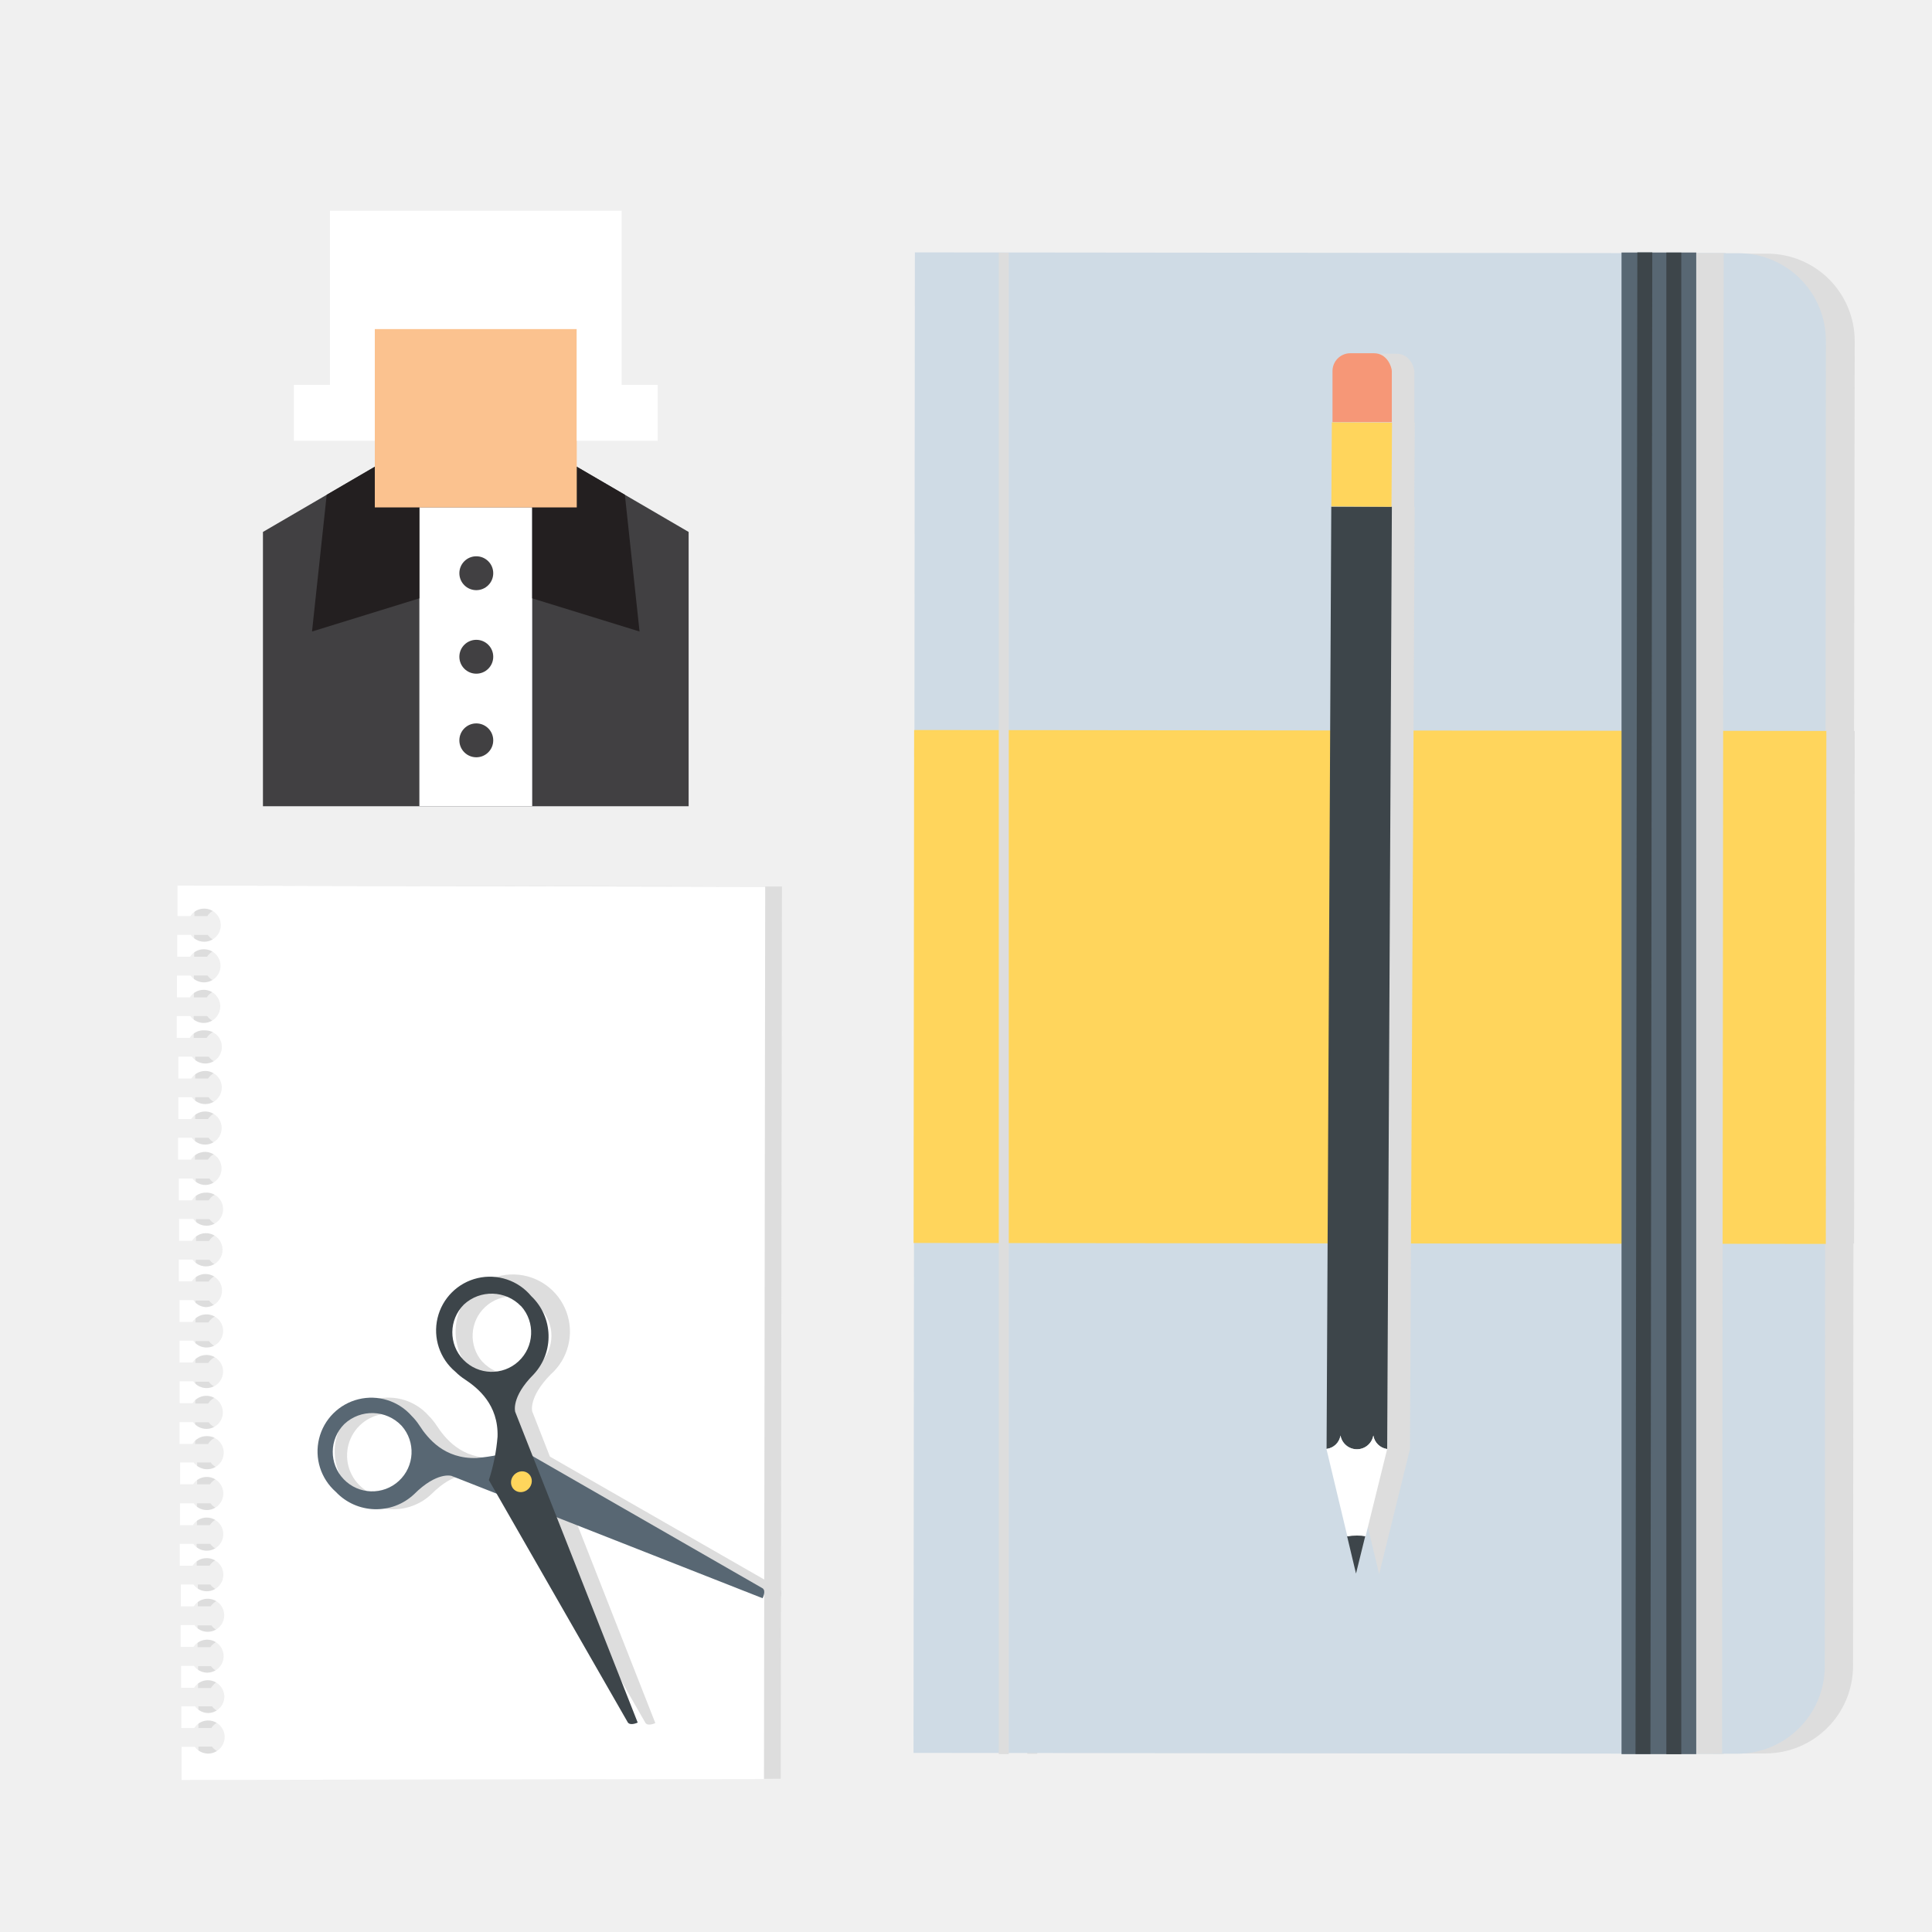
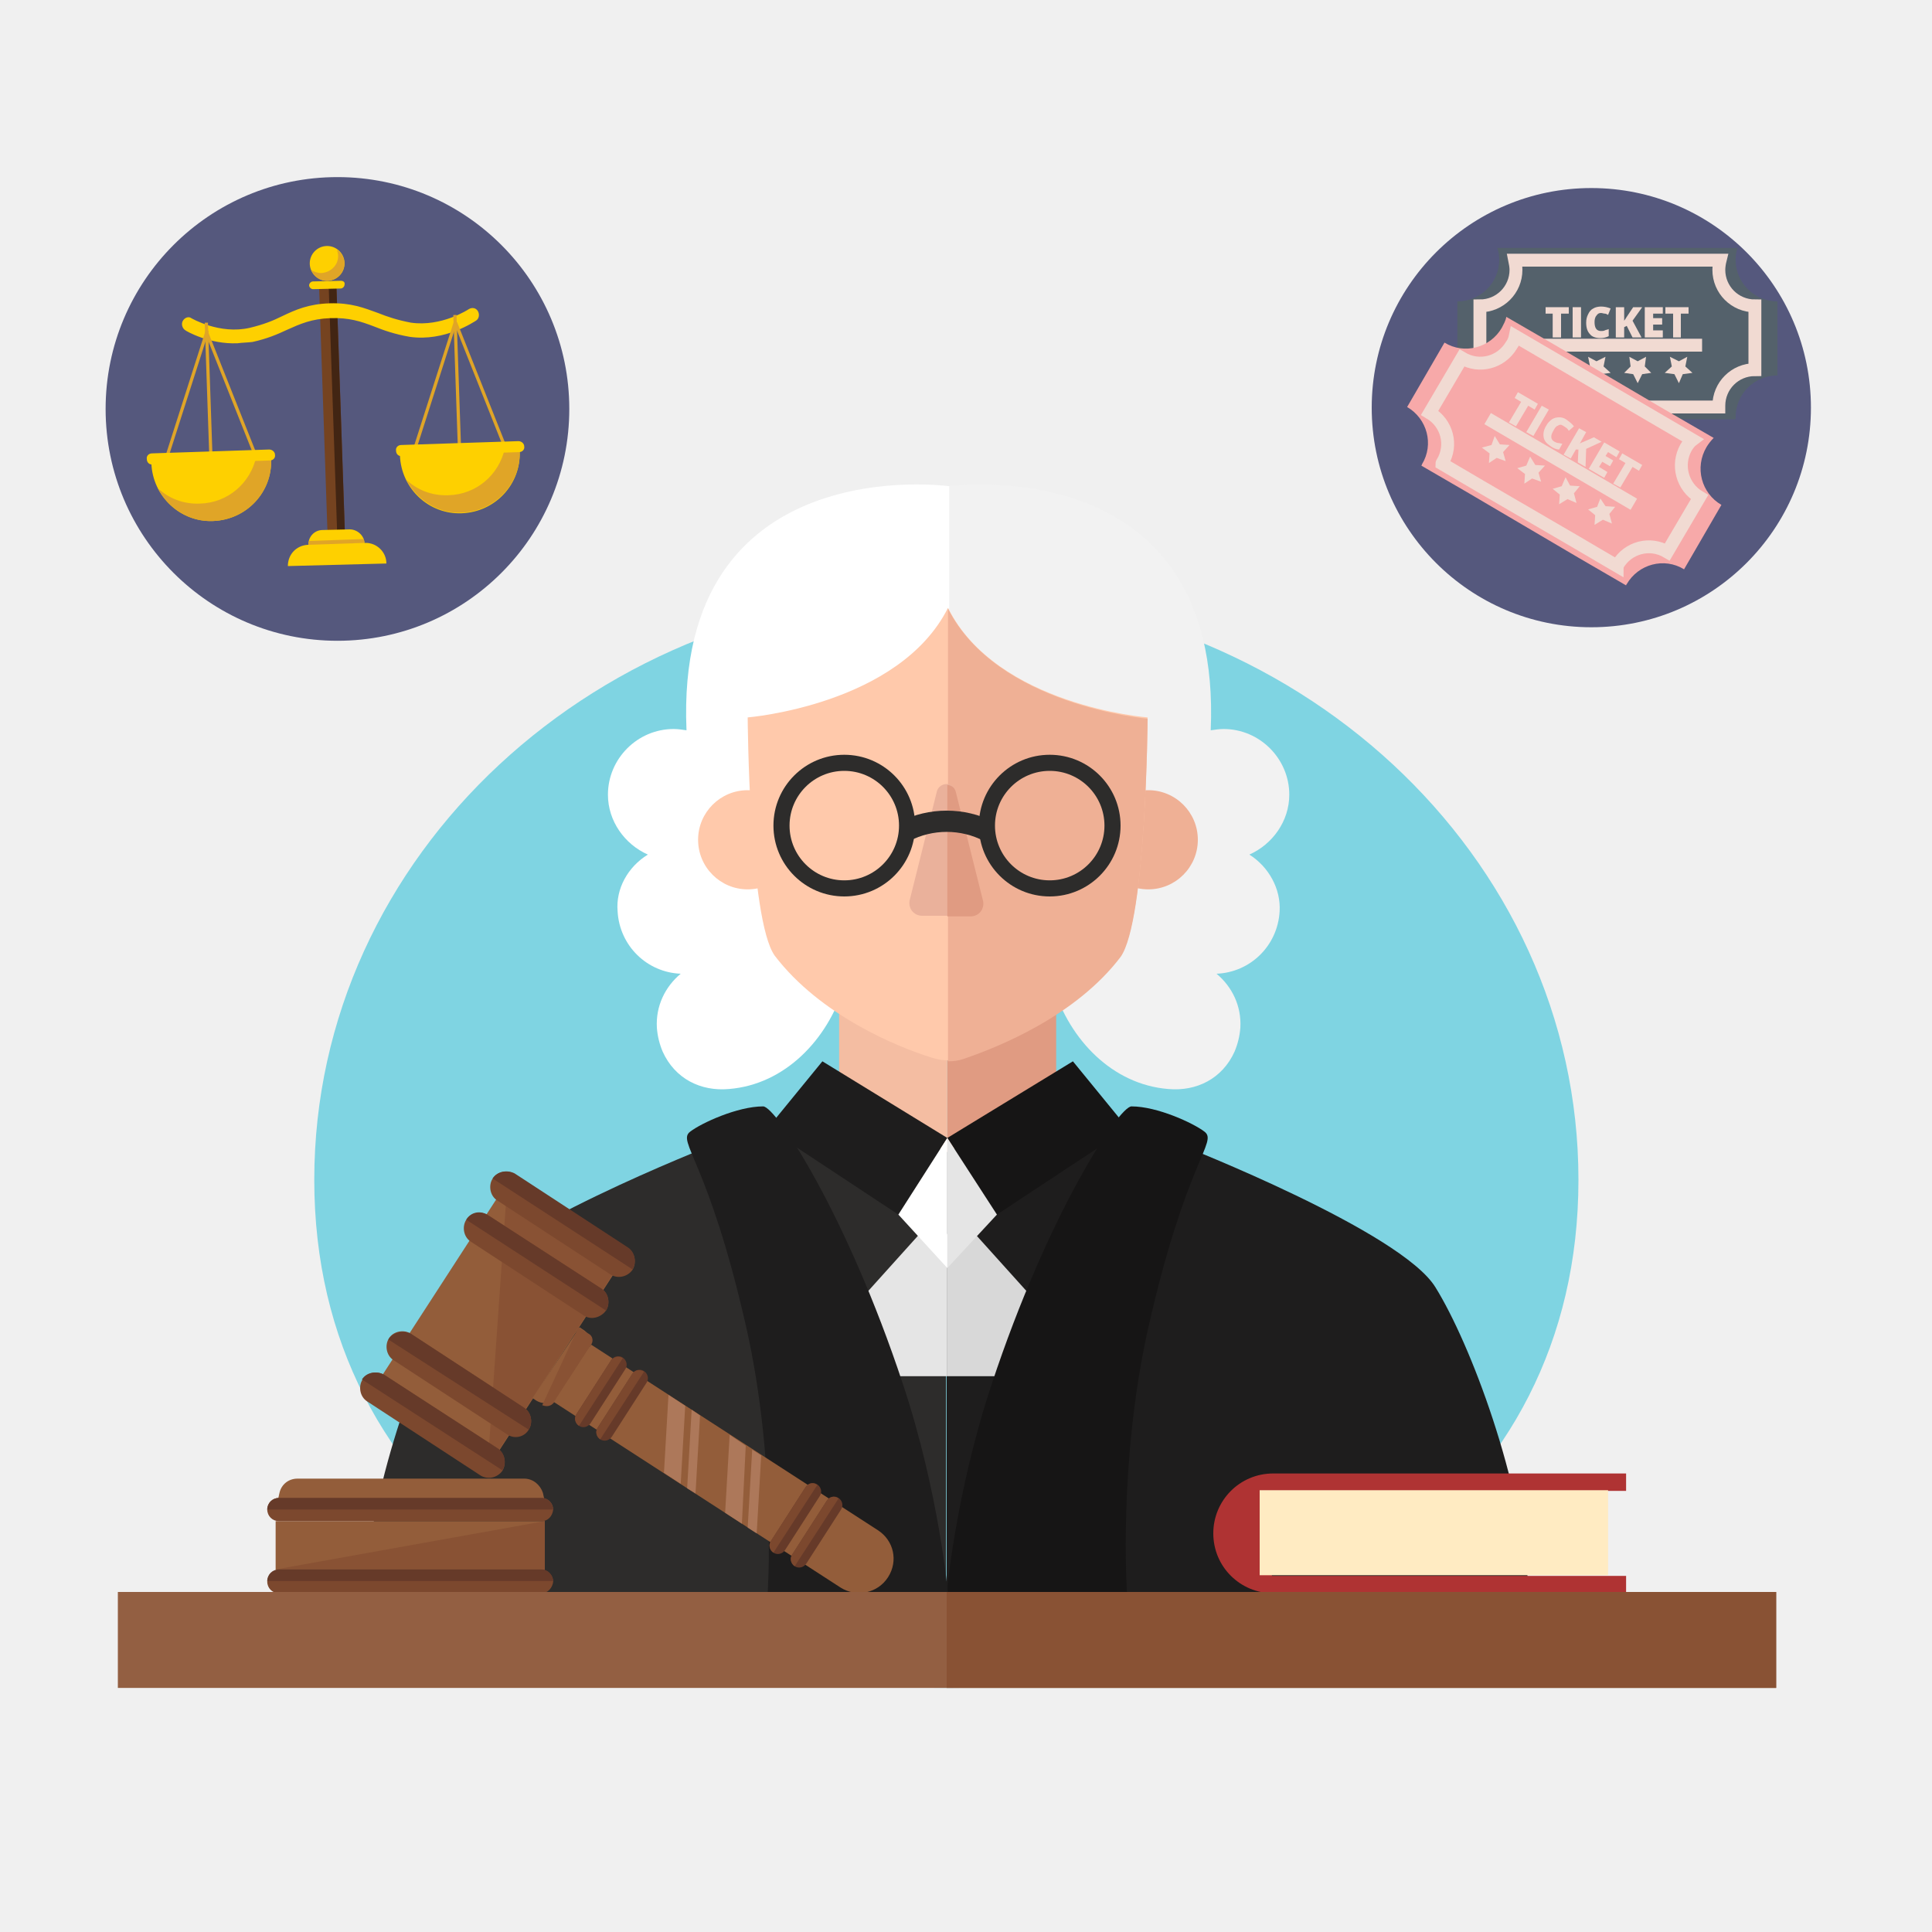
- <svg xmlns="http://www.w3.org/2000/svg" id="Layer_1" data-name="Layer 1" viewBox="0 0 300 300">
-   <defs>
-     <style>.cls-1{fill:#414042;}.cls-2{fill:#fff;}.cls-3{fill:#231f20;}.cls-4{fill:#fbc28f;}.cls-5{fill:#ddd;}.cls-6{fill:#cfdbe5;}.cls-7{fill:#ffd55c;}.cls-8{fill:#586773;}.cls-9{fill:#3d454a;}.cls-10{fill:#f69777;}</style>
-   </defs>
-   <polygon class="cls-1" points="73.88 63.33 40.83 82.6 40.83 125.19 106.93 125.19 106.93 82.6 73.88 63.33" />
-   <rect class="cls-2" x="65.12" y="78.78" width="17.52" height="46.4" />
-   <polygon class="cls-3" points="50.73 76.83 48.45 98.06 65.12 92.91 65.12 68.44 50.73 76.83" />
-   <polygon class="cls-3" points="97.03 76.83 99.31 98.06 82.64 92.91 82.64 68.44 97.03 76.83" />
-   <circle class="cls-1" cx="73.96" cy="114.96" r="2.63" />
-   <circle class="cls-1" cx="73.96" cy="101.98" r="2.63" />
-   <circle class="cls-1" cx="73.96" cy="89.01" r="2.63" />
-   <rect class="cls-4" x="58.2" y="38.39" width="31.36" height="40.4" />
-   <polygon class="cls-2" points="96.53 59.77 96.53 51.1 96.53 32.73 51.23 32.73 51.23 51.1 51.23 59.77 45.63 59.77 45.63 68.44 51.23 68.44 58.2 68.44 58.2 59.77 58.2 51.1 89.56 51.1 89.56 59.77 89.56 68.44 96.53 68.44 102.13 68.44 102.13 59.77 96.53 59.77" />
-   <g id="paper">
-     <path class="cls-5" d="M30.19,137.51l0,4.74,2,0a2.53,2.53,0,0,1,2.13-1.16,2.57,2.57,0,1,1-2.06,4.08l-2.11,0,0,3.39,2,0a2.52,2.52,0,0,1,2.13-1.16,2.57,2.57,0,1,1-2.06,4.08l-2.11,0,0,3.39,2,0a2.55,2.55,0,0,1,2.14-1.17,2.57,2.57,0,1,1-2.07,4.08l-2.1,0,0,3.39,2,0A2.53,2.53,0,0,1,34.51,160a2.57,2.57,0,1,1,0,5.14,2.62,2.62,0,0,1-2.1-1.06l-2.1,0,0,3.39h2a2.6,2.6,0,0,1,2.16-1.17,2.57,2.57,0,1,1-2.07,4.08l-2.1,0v3.38l2,0a2.62,2.62,0,0,1,2.15-1.17,2.57,2.57,0,1,1-2.06,4.08l-2.11,0,0,3.39,2,0a2.57,2.57,0,1,1,2.17,4A2.51,2.51,0,0,1,32.52,183l-2.12,0v3.39l2,0a2.54,2.54,0,0,1,2.13-1.17,2.57,2.57,0,1,1-2,4.09H30.44v3.39l2,0a2.58,2.58,0,1,1,.09,2.92l-2.13,0,0,3.38,2,0a2.57,2.57,0,1,1,2.15,4,2.58,2.58,0,0,1-2.08-1.05l-2.11,0,0,3.39,2,0a2.55,2.55,0,0,1,2.15-1.17,2.57,2.57,0,1,1-2.06,4.08l-2.11,0,0,3.39h2a2.56,2.56,0,0,1,2.15-1.17,2.57,2.57,0,1,1-2.07,4.08l-2.1,0,0,3.39,2,0a2.57,2.57,0,0,1,4.73,1.38,2.57,2.57,0,0,1-4.65,1.53l-2.1,0,0,3.38h2A2.6,2.6,0,0,1,34.81,223a2.57,2.57,0,1,1,0,5.14,2.61,2.61,0,0,1-2.1-1.05l-2.1,0v3.39l2,0a2.56,2.56,0,1,1,2.17,4,2.52,2.52,0,0,1-2.09-1.05l-2.11,0,0,3.39,2,0a2.55,2.55,0,0,1,2.15-1.17,2.57,2.57,0,1,1,0,5.14,2.54,2.54,0,0,1-2.08-1.06l-2.11,0v3.39l2,0a2.54,2.54,0,0,1,2.13-1.17,2.57,2.57,0,1,1-2,4.09H30.72v3.39l2,0a2.57,2.57,0,1,1,2.16,4,2.57,2.57,0,0,1-2.07-1.05l-2.13,0,0,3.39h2a2.56,2.56,0,1,1,2.15,4,2.58,2.58,0,0,1-2.08-1.05H30.76l0,3.4,2,0A2.56,2.56,0,0,1,35,260.81a2.6,2.6,0,0,1,2.58,2.56A2.57,2.57,0,0,1,35,266a2.6,2.6,0,0,1-2.08-1.05l-2.11,0,0,3.38,2,0a2.57,2.57,0,0,1,4.73,1.39A2.6,2.6,0,0,1,35,272.26a2.65,2.65,0,0,1-2.09-1.05h-2.1l0,5.14,90.42-.14.19-138.55Z" />
-     <path class="cls-2" d="M27.56,137.51l0,4.74,2,0a2.53,2.53,0,0,1,2.13-1.16,2.57,2.57,0,1,1-2.06,4.08l-2.11,0,0,3.39,2,0a2.52,2.52,0,0,1,2.13-1.16,2.57,2.57,0,1,1-2.06,4.08l-2.11,0,0,3.39,2,0a2.55,2.55,0,0,1,2.14-1.17,2.57,2.57,0,1,1-2.07,4.08l-2.1,0,0,3.39,2,0A2.53,2.53,0,0,1,31.87,160a2.57,2.57,0,1,1-2.07,4.08l-2.1,0,0,3.39h2a2.6,2.6,0,0,1,2.16-1.17,2.57,2.57,0,1,1-2.07,4.08l-2.1,0v3.38l2,0a2.61,2.61,0,0,1,2.14-1.17,2.57,2.57,0,1,1-2.06,4.08l-2.11,0,0,3.39,2,0A2.57,2.57,0,1,1,32,184,2.51,2.51,0,0,1,29.89,183l-2.11,0v3.39l2,0A2.54,2.54,0,0,1,32,185.19a2.57,2.57,0,1,1-2,4.09H27.81v3.39l2,0a2.58,2.58,0,1,1,.09,2.92l-2.13,0,0,3.38,2,0a2.57,2.57,0,1,1,2.15,4A2.58,2.58,0,0,1,30,201.88l-2.12,0,0,3.39,2,0a2.55,2.55,0,0,1,2.15-1.17A2.57,2.57,0,1,1,30,208.18l-2.11,0,0,3.39h2a2.56,2.56,0,0,1,2.15-1.17A2.57,2.57,0,1,1,30,214.49l-2.1,0,0,3.39,2,0a2.57,2.57,0,1,1,2.17,4,2.6,2.6,0,0,1-2.09-1.05l-2.1,0,0,3.38h2A2.6,2.6,0,0,1,32.17,223a2.57,2.57,0,1,1,0,5.14,2.61,2.61,0,0,1-2.1-1.05l-2.1,0v3.39l2,0a2.57,2.57,0,1,1,2.18,4,2.52,2.52,0,0,1-2.09-1.05l-2.11,0,0,3.39,2,0a2.55,2.55,0,0,1,2.15-1.17,2.57,2.57,0,1,1,0,5.14,2.54,2.54,0,0,1-2.08-1.06l-2.11,0v3.39l2,0a2.54,2.54,0,0,1,2.13-1.17,2.57,2.57,0,1,1-2,4.09H28.09v3.39l2,0a2.57,2.57,0,1,1,.09,2.91l-2.13,0,0,3.39h2a2.56,2.56,0,1,1,2.15,4,2.58,2.58,0,0,1-2.08-1.05H28.13l0,3.4,2,0a2.56,2.56,0,0,1,2.13-1.18,2.6,2.6,0,0,1,2.58,2.56A2.57,2.57,0,0,1,32.35,266a2.6,2.6,0,0,1-2.08-1.05l-2.11,0,0,3.38,2,0a2.57,2.57,0,0,1,4.73,1.39,2.6,2.6,0,0,1-2.56,2.58,2.65,2.65,0,0,1-2.09-1.05H28.2l0,5.14,90.43-.14.19-138.55Z" />
-   </g>
-   <g id="notebook">
-     <path class="cls-5" d="M288,113.51h-.1L288,53a13.58,13.58,0,0,0-13.58-13.61h-6.46v-.1h-11.6v.13l-95.23-.1H146.49l-.07,74.13h-.07L146.28,193h.07l-.07,79.16h13.24v.17h1.55v-.17l95,.09v.09h11.6v-.07h6.46a13.6,13.6,0,0,0,13.61-13.59l.06-65.57h.1Z" />
-     <path class="cls-6" d="M283.35,258.73a13.6,13.6,0,0,1-13.61,13.59l-127.89-.13.21-233,127.87.13A13.58,13.58,0,0,1,283.52,53Z" />
-     <rect class="cls-7" x="172.9" y="82.43" width="79.65" height="141.65" transform="translate(59.25 365.82) rotate(-89.94)" />
-     <rect class="cls-5" x="148.57" y="153.33" width="232.97" height="4.98" transform="translate(108.94 420.7) rotate(-89.94)" />
-     <rect class="cls-8" x="251.79" y="39.21" width="11.6" height="233.17" />
-     <rect class="cls-9" x="258.75" y="39.22" width="2.32" height="233.17" />
-     <rect class="cls-9" x="138.68" y="154.62" width="233.17" height="2.32" transform="translate(99.17 410.85) rotate(-89.93)" />
-     <rect class="cls-5" x="155.09" y="39.24" width="1.55" height="233.14" />
-   </g>
-   <g id="scissor">
-     <path class="cls-5" d="M121.06,246.64,85.39,226.18l-2.74-7S82,217,85.5,213.43a8.88,8.88,0,1,0-12.15-.37,9,9,0,0,0,1.5,1.21l0,0c2,1.33,5.2,3.9,5.05,8.88a18.93,18.93,0,0,1-.36,2.88,18,18,0,0,1-2.88.36c-5,.16-7.53-3-8.87-5.05l0,0a9.54,9.54,0,0,0-1.21-1.49,8.35,8.35,0,1,0-11.78,11.79A8.61,8.61,0,0,0,67,232c3.54-3.54,5.79-2.85,5.79-2.85l7,2.74,20.45,35.67c.43.53,1.52,0,1.52,0l-12.58-32,32,12.58S121.59,247.08,121.06,246.64ZM65.28,230.32a6.51,6.51,0,1,1-.27-8.91A6.31,6.31,0,0,1,65.28,230.32Zm9.64-18.84a6.12,6.12,0,1,1,8.91.28A6.31,6.31,0,0,1,74.93,211.47Z" />
-     <g id="scissor-2" data-name="scissor">
-       <path class="cls-8" d="M118.43,246.64,80.78,225A29.38,29.38,0,0,1,74,226.4c-5,.16-7.53-3-8.87-5.05l0,0a9.07,9.07,0,0,0-1.21-1.49,8.35,8.35,0,1,0-11.78,11.79,8.61,8.61,0,0,0,12.16.37c3.54-3.54,5.79-2.85,5.79-2.85l48.32,19S119,247.08,118.43,246.64ZM62.37,221.4a6.12,6.12,0,1,1-8.91-.27A6.31,6.31,0,0,1,62.37,221.4Z" />
-       <path class="cls-9" d="M82.49,201.26A8.35,8.35,0,1,0,70.71,213a9,9,0,0,0,1.5,1.21l0,0c2,1.33,5.2,3.9,5.05,8.88a29.5,29.5,0,0,1-1.35,6.74l21.59,37.65c.43.53,1.52,0,1.52,0L80,219.23s-.69-2.26,2.85-5.8A8.64,8.64,0,0,0,82.49,201.26Zm-1.56,1.57a6.12,6.12,0,1,1-8.9-.26A6.33,6.33,0,0,1,80.92,202.84Z" />
-       <ellipse class="cls-7" cx="80.96" cy="230.09" rx="1.67" ry="1.56" transform="translate(-139 124.67) rotate(-45.01)" />
-     </g>
-   </g>
-   <g id="pencil">
-     <path class="cls-5" d="M219.6,78.68l.09-13.05h-.06l0-7.94c0-.56-.68-2.76-2.78-2.76l-3.66,0a2.76,2.76,0,0,0-2.78,2.75v4.65l-.07,0-.1,16.4h0l-.73,146.3h0l3.25,13.58h0l1.39,5.82,1.44-5.84L218.94,225h0l.73-146.3h-.07Z" />
-     <path class="cls-10" d="M206.91,57.61l0,7.94,9.21,0,0-7.94c0-.56-.68-2.76-2.78-2.76l-3.66,0A2.77,2.77,0,0,0,206.91,57.61Z" />
-     <path class="cls-9" d="M214,78.68l-5.12,0h-2.16l-.73,146.3a2.49,2.49,0,0,0,2.16-2.08,0,0,0,0,1,0,0h0a2.59,2.59,0,0,0,5.1,0v0a2.54,2.54,0,0,0,2.15,2.11l.73-146.32Z" />
-     <polygon class="cls-7" points="206.73 78.63 216.07 78.69 216.15 65.63 206.81 65.58 206.73 78.63" />
-     <path class="cls-9" d="M212,238.5a8.35,8.35,0,0,0-1.34-.11,8.59,8.59,0,0,0-1.49.13l1.39,5.82Z" />
-     <path class="cls-2" d="M215.4,225a2.51,2.51,0,0,1-2.15-2.09v0a0,0,0,0,0,0,0,2.59,2.59,0,0,1-5.1,0h0a0,0,0,0,0,0,0,2.49,2.49,0,0,1-2.18,2.08l3.25,13.58a8.59,8.59,0,0,1,1.49-.13,8.35,8.35,0,0,1,1.34.11Z" />
+ <svg xmlns="http://www.w3.org/2000/svg" version="1.1" id="Layer_1" x="0px" y="0px" viewBox="0 0 300 300" style="enable-background:new 0 0 300 300;" xml:space="preserve">
+   <style type="text/css">
+ 	.st0{fill:#7FD4E2;}
+ 	.st1{fill:#F2F2F2;}
+ 	.st2{fill:#FFFFFF;}
+ 	.st3{fill:#EFB095;}
+ 	.st4{fill:#FFC9AB;}
+ 	.st5{fill:#2D2C2B;}
+ 	.st6{fill:#1E1D1D;}
+ 	.st7{fill:#D8D8D8;}
+ 	.st8{fill:#E5E5E5;}
+ 	.st9{fill:#E09B82;}
+ 	.st10{fill:#F4BDA2;}
+ 	.st11{fill:#161515;}
+ 	.st12{fill:#AF3333;}
+ 	.st13{fill:#FFEBC2;}
+ 	.st14{fill:#935D3A;}
+ 	.st15{fill:#895234;}
+ 	.st16{fill:#7C482E;}
+ 	.st17{fill:#663A29;}
+ 	.st18{fill:#AD785A;}
+ 	.st19{fill:#EAB19B;}
+ 	.st20{fill:#935F42;}
+ 	.st21{fill:#55587D;}
+ 	.st22{fill:#754320;}
+ 	.st23{fill:#422513;}
+ 	.st24{fill:#FED000;}
+ 	.st25{fill:#E0A527;}
+ 	.st26{fill:#54616B;}
+ 	.st27{fill:none;stroke:#F1DAD2;stroke-width:2;stroke-miterlimit:10;}
+ 	.st28{fill:#F1DAD2;}
+ 	.st29{fill:#F7A9A9;}
+ </style>
+   <g>
+     <g>
+       <path class="st0" d="M245.1,183.2c0,50.4-44,78.9-98.1,78.9s-98.2-28.6-98.2-78.9c0-50.4,44-91.2,98.1-91.2    S245.1,132.8,245.1,183.2z" />
+       <g>
+         <path class="st1" d="M194,132.7c3.6-1.6,6.2-5.2,6.2-9.3c0-5.6-4.6-10.2-10.2-10.2c-0.7,0-1.3,0.1-2,0.2     c1.9-43.9-40.8-37.9-40.8-37.9v18.8l15.3,54c0.5,1.6,0.6,3.3,1.1,5c2.5,8.1,9.1,15.1,17.8,15.8c4.4,0.4,8.4-1.6,10.3-5.8     c0.5-1.2,0.8-2.4,0.9-3.7c0.2-3.4-1.3-6.4-3.7-8.4c5.2-0.2,9.5-4.3,9.8-9.7C198.9,138,197,134.6,194,132.7z" />
+         <path class="st2" d="M100.6,132.7c-3.6-1.6-6.2-5.2-6.2-9.3c0-5.6,4.6-10.2,10.2-10.2c0.7,0,1.3,0.1,2,0.2     c-1.9-43.9,40.8-37.9,40.8-37.9v18.8l-15.3,54c-0.5,1.6-0.6,3.3-1.1,5c-2.5,8.1-9.1,15.1-17.8,15.8c-4.4,0.4-8.4-1.6-10.3-5.8     c-0.5-1.2-0.8-2.4-0.9-3.7c-0.2-3.4,1.3-6.4,3.7-8.4c-5.2-0.2-9.5-4.3-9.8-9.7C95.6,138,97.5,134.6,100.6,132.7z" />
+       </g>
+       <g>
+         <circle class="st3" cx="178.3" cy="130.4" r="7.7" />
+         <circle class="st4" cx="116.1" cy="130.4" r="7.7" />
+       </g>
+       <g>
+         <path class="st5" d="M110.4,177.9c0,0-34,13.3-39.3,22c-5.4,8.7-13.5,30-14.5,47.5h90.3V178L110.4,177.9L110.4,177.9z" />
+         <path class="st6" d="M183.6,177.9c0,0,34,13.3,39.3,22c5.4,8.7,13.5,30,14.5,47.5H147V178L183.6,177.9L183.6,177.9z" />
+         <g>
+           <polygon class="st7" points="147.1,191.7 147.1,213.7 171.3,213.7 148.7,188.6     " />
+           <polygon class="st8" points="147.1,191.7 147.1,213.7 122.9,213.7 145.5,188.6     " />
+         </g>
+         <g>
+           <polygon class="st9" points="147.1,157.8 147.1,178.9 164,170.7 164,150.6     " />
+           <polygon class="st10" points="147.1,157.8 147.1,178.9 130.3,170.7 130.3,150.6     " />
+         </g>
+         <path class="st4" d="M147.2,94.4c-7.6,15.1-31.1,17-31.1,17s0.2,31.4,4.2,37c7.1,9.3,19.1,14.2,24.3,15.8c1.7,0.6,3.4,0.6,5.1,0     c5.3-1.8,17.3-6.6,24.3-15.8c4-5.6,4.2-37,4.2-37S154.8,109.6,147.2,94.4z" />
+         <g>
+           <polygon class="st11" points="147.1,176.7 154.8,188.6 175.1,175.2 166.6,164.8     " />
+           <polygon class="st6" points="147.1,176.7 139.5,188.6 119.2,175.2 127.7,164.8     " />
+           <g>
+             <polygon class="st8" points="147.1,176.7 147.1,196.9 154.8,188.6      " />
+             <polygon class="st2" points="147.1,176.7 147.1,196.9 139.5,188.6      " />
+           </g>
+         </g>
+         <g>
+           <path class="st11" d="M147,247.4c0,0,1.4-15.7,7-32.5c8.7-26.3,19.7-43.1,21.7-43.1c4,0,9.6,2.6,11.3,3.9      c2.2,1.6-2.8,4.4-8.7,30.5c-4.7,20.9-3.3,41.2-3.3,41.2L147,247.4L147,247.4z" />
+           <path class="st6" d="M147.2,247.4c0,0-1.4-15.7-7-32.5c-8.7-26.3-19.7-43.1-21.7-43.1c-4,0-9.6,2.6-11.3,3.9      c-2.2,1.6,2.8,4.4,8.7,30.5c4.7,20.9,3.3,41.2,3.3,41.2L147.2,247.4L147.2,247.4z" />
+         </g>
+       </g>
+       <g>
+         <g>
+           <g>
+             <path class="st12" d="M197.5,231.5h55v-2.7h-54.8c-5.2,0-9.3,4.2-9.3,9.3l0,0c0,5.2,4.2,9.3,9.3,9.3h54.8v-2.7h-55V231.5       L197.5,231.5z" />
+           </g>
+           <rect x="195.6" y="231.4" class="st13" width="54.1" height="13.2" />
+         </g>
+         <g>
+           <path class="st14" d="M81.4,229.6H46.2c-1.4,0-2.5,0.9-2.8,2.2l-0.4,1.8h41.7l-0.4-1.8C83.9,230.6,82.8,229.6,81.4,229.6z" />
+           <g>
+             <rect x="57.8" y="194.9" transform="matrix(0.5439 -0.8392 0.8392 0.5439 -137.3371 158.6686)" class="st14" width="39" height="21.6" />
+             <polygon class="st15" points="96.9,195.2 75.7,227.9 78.8,183.4      " />
+             <g>
+               <path class="st16" d="M82.1,222L82.1,222c0.7-1.1,0.4-2.7-0.7-3.4l-17.6-11.5c-1.1-0.7-2.7-0.4-3.4,0.7l0,0        c-0.7,1.1-0.4,2.7,0.7,3.4l17.6,11.5C79.8,223.5,81.4,223.2,82.1,222z" />
+               <path class="st16" d="M78,228.4L78,228.4c0.7-1.1,0.4-2.7-0.7-3.4l-17.6-11.5c-1.1-0.7-2.7-0.4-3.4,0.7l0,0        c-0.7,1.1-0.4,2.7,0.7,3.4l17.6,11.5C75.7,229.8,77.2,229.5,78,228.4z" />
+             </g>
+             <path class="st14" d="M86.7,216.8l4.6-7c0.7-1.1,0.4-2.6-0.7-3.3l-0.6-0.4l-7.3,11l0.6,0.4C84.5,218.2,85.9,217.9,86.7,216.8z" />
+             <path class="st15" d="M86,217.8l5.8-9c0.4-0.6,0.2-1.4-0.4-1.7l-1.6-1l-5.6,12.1C85,218.5,85.6,218.3,86,217.8z" />
+             <path class="st14" d="M137.9,244.9L137.9,244.9c1.6-2.5,0.9-5.7-1.6-7.3l-44.5-28.8l-5.8,8.9l44.5,28.8       C133,248.1,136.3,247.4,137.9,244.9z" />
+             <path class="st17" d="M97.1,212.6l-5.4,8.4c-0.4,0.6-1.2,0.8-1.8,0.4l0,0c-0.6-0.4-0.8-1.2-0.4-1.8l5.4-8.4       c0.4-0.6,1.2-0.8,1.8-0.4l0,0C97.3,211.2,97.5,212,97.1,212.6z" />
+             <path class="st17" d="M100.4,214.7l-5.4,8.4c-0.4,0.6-1.2,0.8-1.8,0.4l0,0c-0.6-0.4-0.8-1.2-0.4-1.8l5.4-8.4       c0.4-0.6,1.2-0.8,1.8-0.4l0,0C100.6,213.3,100.8,214.1,100.4,214.7z" />
+             <path class="st17" d="M127.3,232.3l-5.4,8.4c-0.4,0.6-1.2,0.8-1.8,0.4l0,0c-0.6-0.4-0.8-1.2-0.4-1.8l5.4-8.4       c0.4-0.6,1.2-0.8,1.8-0.4l0,0C127.5,230.9,127.7,231.7,127.3,232.3z" />
+             <path class="st17" d="M130.6,234.4l-5.4,8.4c-0.4,0.6-1.2,0.8-1.8,0.4l0,0c-0.6-0.4-0.8-1.2-0.4-1.8l5.4-8.4       c0.4-0.6,1.2-0.8,1.8-0.4l0,0C130.8,233,131,233.8,130.6,234.4z" />
+             <g>
+               <g>
+                 <path class="st16" d="M98.2,197.2L98.2,197.2c0.7-1.1,0.4-2.7-0.7-3.4l-17.6-11.5c-1.1-0.7-2.7-0.4-3.4,0.7l0,0         c-0.7,1.1-0.4,2.7,0.7,3.4l17.6,11.5C95.9,198.6,97.4,198.3,98.2,197.2z" />
+                 <path class="st16" d="M94.1,203.5L94.1,203.5c0.7-1.1,0.4-2.7-0.7-3.4l-17.6-11.4c-1.1-0.7-2.7-0.4-3.4,0.7l0,0         c-0.7,1.1-0.4,2.7,0.7,3.4l17.6,11.5C91.8,205,93.3,204.6,94.1,203.5z" />
+               </g>
+               <path class="st17" d="M76.5,183l21.7,14.1c0.7-1.1,0.4-2.7-0.7-3.4l-17.6-11.5C78.7,181.6,77.2,181.9,76.5,183z" />
+               <path class="st17" d="M72.4,189.4l21.7,14.1c0.7-1.1,0.4-2.7-0.7-3.4l-17.6-11.4C74.6,187.9,73.1,188.2,72.4,189.4z" />
+               <path class="st17" d="M60.3,208l21.8,14c0.7-1.1,0.4-2.7-0.7-3.4l-17.6-11.5C62.6,206.5,61,206.9,60.3,208z" />
+               <path class="st17" d="M56.2,214.2L78,228.3c0.7-1.1,0.4-2.7-0.7-3.4l-17.6-11.4C58.4,212.8,56.9,213.1,56.2,214.2z" />
+             </g>
+             <path class="st16" d="M94.9,211.2l-5.4,8.4c-0.4,0.6-0.2,1.4,0.4,1.8l6.8-10.5C96.1,210.5,95.3,210.7,94.9,211.2z" />
+             <path class="st16" d="M98.2,213.3l-5.4,8.4c-0.4,0.6-0.2,1.4,0.4,1.8L100,213C99.4,212.6,98.6,212.7,98.2,213.3z" />
+             <path class="st16" d="M125.1,230.9l-5.4,8.4c-0.4,0.6-0.2,1.4,0.4,1.8l6.8-10.5C126.3,230.1,125.5,230.3,125.1,230.9z" />
+             <path class="st16" d="M128.4,233l-5.4,8.4c-0.4,0.6-0.2,1.4,0.4,1.8l6.8-10.5C129.6,232.2,128.8,232.4,128.4,233z" />
+             <g>
+               <polygon class="st18" points="105.7,230.4 106.4,218.3 103.8,216.6 103.1,228.7       " />
+               <polygon class="st18" points="108,231.9 108.7,219.8 107.4,218.9 106.7,231.1       " />
+             </g>
+             <g>
+               <polygon class="st18" points="115.2,236.6 115.8,224.5 113.3,222.8 112.6,234.9       " />
+               <polygon class="st18" points="117.5,238.1 118.2,226 116.8,225.1 116.1,237.2       " />
+             </g>
+           </g>
+           <rect x="42.8" y="236.2" class="st14" width="41.8" height="7.6" />
+           <polygon class="st15" points="84.6,243.7 42.8,243.7 84.6,236.2     " />
+           <path class="st16" d="M84.1,236.2H43.3c-1,0-1.8-0.8-1.8-1.8l0,0c0-1,0.8-1.8,1.8-1.8h40.8c1,0,1.8,0.8,1.8,1.8l0,0      C85.8,235.4,85.1,236.2,84.1,236.2z" />
+           <path class="st16" d="M84.1,247.4H43.3c-1,0-1.8-0.8-1.8-1.8l0,0c0-1,0.8-1.8,1.8-1.8h40.8c1,0,1.8,0.8,1.8,1.8l0,0      C85.8,246.5,85.1,247.4,84.1,247.4z" />
+           <path class="st17" d="M84.1,232.6H43.3c-1,0-1.8,0.8-1.8,1.8h44.4C85.8,233.4,85.1,232.6,84.1,232.6z" />
+           <path class="st17" d="M84.1,243.7H43.3c-1,0-1.8,0.8-1.8,1.8h44.4C85.8,244.5,85.1,243.7,84.1,243.7z" />
+         </g>
+       </g>
+       <path class="st3" d="M147.2,94.5v70.3c0.9,0,1.7-0.1,2.5-0.4c5.3-1.8,17.3-6.6,24.3-15.8c4-5.6,4.2-37,4.2-37    S154.8,109.6,147.2,94.5z" />
+       <g>
+         <path class="st19" d="M145.5,122.8l-4.2,16.8c-0.4,1.3,0.5,2.6,1.9,2.6h3.7h3.7c1.4,0,2.3-1.3,1.9-2.6l-4.2-16.8     C148,121.4,146,121.4,145.5,122.8z" />
+         <path class="st9" d="M152.6,139.7l-4.2-16.8c-0.2-0.7-0.8-1-1.3-1v20.4h3.6C152.1,142.3,153,141,152.6,139.7z" />
+       </g>
+       <g>
+         <g>
+           <path class="st5" d="M152.8,130.6c-3.6-1.9-8-1.9-11.6,0c-0.5-1-1-2-1.5-3c4.6-2.3,10-2.3,14.6,0      C153.8,128.6,153.3,129.6,152.8,130.6z" />
+         </g>
+         <g>
+           <circle class="st5" cx="163" cy="128.2" r="11" />
+           <circle class="st3" cx="163" cy="128.2" r="8.5" />
+         </g>
+         <g>
+           <circle class="st5" cx="131.1" cy="128.2" r="11" />
+           <circle class="st4" cx="131.1" cy="128.2" r="8.5" />
+         </g>
+       </g>
+     </g>
+     <g>
+       <rect x="18.3" y="247.2" class="st20" width="257.5" height="14.9" />
+       <rect x="147" y="247.2" class="st15" width="128.8" height="14.9" />
+     </g>
+   </g>
+   <g>
+     <circle class="st21" cx="52.4" cy="63.5" r="36" />
+     <g>
+       <g>
+         <rect x="50.2" y="43.7" transform="matrix(0.9994 -3.420090e-02 3.420090e-02 0.9994 -2.1433 1.8001)" class="st22" width="2.7" height="39.7" />
+         <rect x="51.7" y="43.8" transform="matrix(0.9994 -3.422965e-02 3.422965e-02 0.9994 -2.148 1.8275)" class="st23" width="1.2" height="39.7" />
+       </g>
+       <path class="st24" d="M52.9,43.6l-4.3,0.1c-0.3,0-0.6,0.3-0.6,0.6l0,0c0,0.3,0.3,0.6,0.6,0.6l4.3-0.1c0.3,0,0.6-0.3,0.6-0.6l0,0    C53.6,43.8,53.3,43.6,52.9,43.6z" />
+       <path class="st24" d="M54.3,82.2l-4.2,0.1c-1.3,0-2.3,1.1-2.2,2.4l8.7-0.3C56.6,83.2,55.5,82.2,54.3,82.2z" />
+       <path class="st24" d="M56.8,84.3l-9,0.3c-1.8,0.1-3.1,1.5-3.1,3.3L60,87.5C60,85.7,58.5,84.3,56.8,84.3z" />
+       <g>
+         <path class="st24" d="M36.9,53.3c-4.4,0.2-8-1.9-8.1-2c-0.5-0.3-0.7-1-0.4-1.5s0.9-0.7,1.3-0.4c0,0,4.4,2.6,9.1,1.5     c2.1-0.5,3.6-1.1,5-1.8c2.1-1,4.1-1.9,7.4-2c3.3-0.1,5.3,0.7,7.5,1.5c1.5,0.6,3,1.1,5.1,1.5c4.8,0.7,9-2.1,9-2.1     c0.5-0.3,1.1-0.2,1.4,0.3s0.2,1.2-0.3,1.5c-0.2,0.1-4.8,3.3-10.3,2.5c-2.3-0.4-4-1-5.5-1.6c-2.1-0.8-3.9-1.4-6.8-1.3     c-2.9,0.1-4.7,0.9-6.7,1.8c-1.5,0.7-3.1,1.4-5.4,1.9C38.4,53.2,37.6,53.2,36.9,53.3z" />
+         <g>
+           <rect x="32.2" y="50.1" transform="matrix(0.9994 -3.417974e-02 3.417974e-02 0.9994 -2.1053 1.1454)" class="st25" width="0.5" height="24.1" />
+           <rect x="17.3" y="62" transform="matrix(0.305 -0.9524 0.9524 0.305 -39.3313 70.5402)" class="st25" width="22.8" height="0.5" />
+           <rect x="36" y="50.7" transform="matrix(0.9292 -0.3695 0.3695 0.9292 -20.3805 17.7951)" class="st25" width="0.5" height="22.8" />
+           <g>
+             <path class="st24" d="M23.5,71.4c0,0.2,0,0.3,0,0.5c0.2,5.2,4.5,9.2,9.6,9c5.2-0.2,9.2-4.5,9-9.6c0-0.2,0-0.3,0-0.5L23.5,71.4z       " />
+             <path class="st25" d="M42.1,70.8l-2.3,0.1c-0.9,4.1-4.4,7.2-8.8,7.3c-2.5,0.1-4.8-0.8-6.5-2.4c1.6,3.1,4.9,5.3,8.6,5.1       c5.2-0.2,9.2-4.5,9-9.6C42.1,71.2,42.1,70.9,42.1,70.8z" />
+           </g>
+           <path class="st24" d="M41.8,69.8l-18.2,0.6c-0.5,0-0.9,0.4-0.8,0.9c0,0.5,0.4,0.9,0.9,0.8l18.2-0.6c0.5,0,0.9-0.4,0.8-0.9      C42.7,70.2,42.3,69.8,41.8,69.8z" />
+         </g>
+         <g>
+           <rect x="70.8" y="48.9" transform="matrix(0.9994 -3.417974e-02 3.417974e-02 0.9994 -2.0417 2.4641)" class="st25" width="0.5" height="24.1" />
+           <rect x="55.9" y="60.6" transform="matrix(0.305 -0.9523 0.9523 0.305 -11.2364 106.3925)" class="st25" width="22.8" height="0.5" />
+           <rect x="74.7" y="49.3" transform="matrix(0.9293 -0.3694 0.3694 0.9293 -17.117 31.9853)" class="st25" width="0.5" height="22.8" />
+           <g>
+             <path class="st24" d="M62.1,70.2c0,0.2,0,0.3,0,0.5c0.2,5.2,4.5,9.2,9.6,9c5.2-0.2,9.2-4.5,9-9.6c0-0.2,0-0.3,0-0.5L62.1,70.2z       " />
+             <path class="st25" d="M80.7,69.5l-2.3,0.1c-0.9,4.1-4.4,7.2-8.8,7.3c-2.5,0.1-4.8-0.8-6.5-2.4c1.6,3.1,4.9,5.3,8.6,5.1       c5.2-0.2,9.2-4.5,9-9.6C80.8,69.8,80.7,69.7,80.7,69.5z" />
+           </g>
+           <path class="st24" d="M80.5,68.5l-18.2,0.6c-0.5,0-0.9,0.4-0.8,0.9c0,0.5,0.4,0.9,0.9,0.8l18.2-0.6c0.5,0,0.9-0.4,0.8-0.9      C81.4,68.9,81,68.5,80.5,68.5z" />
+         </g>
+       </g>
+       <g>
+         <ellipse transform="matrix(0.9994 -3.420243e-02 3.420243e-02 0.9994 -1.3691 1.7613)" class="st24" cx="50.8" cy="40.9" rx="2.7" ry="2.7" />
+         <path class="st25" d="M52.3,38.8c0.1,0.3,0.2,0.5,0.2,0.8c0.1,1.5-1.1,2.7-2.6,2.8c-0.6,0-1.2-0.2-1.6-0.5c0.4,1,1.4,1.8,2.6,1.7     c1.5-0.1,2.6-1.3,2.6-2.8C53.4,39.9,53,39.2,52.3,38.8z" />
+       </g>
+       <path class="st25" d="M48,84c-0.1,0.2-0.1,0.4-0.1,0.6l8.7-0.3c0-0.2-0.1-0.4-0.1-0.6L48,84z" />
+     </g>
+   </g>
+   <circle class="st21" cx="247.1" cy="63.3" r="34.1" />
+   <g>
+     <path class="st26" d="M269.5,40.3c0-0.6,0.1-1.2,0.3-1.8H261h-19.7h-8.8c0.2,0.6,0.3,1.2,0.3,1.8c0,3.6-2.9,6.5-6.5,6.5v11.5   c3.6,0,6.5,2.9,6.5,6.5c0,0.1,0,0.2,0,0.3h8.5H261h8.5c0-0.1,0-0.2,0-0.3c0-3.6,2.9-6.5,6.5-6.5V46.8   C272.4,46.8,269.5,43.9,269.5,40.3z" />
+     <path class="st27" d="M266.9,41.9c0-0.5,0.1-1.1,0.2-1.5h-7.5h-16.9h-7.5c0.1,0.5,0.2,1,0.2,1.5c0,3.1-2.5,5.6-5.6,5.6v9.9   c3.1,0,5.6,2.5,5.6,5.6c0,0.1,0,0.2,0,0.2h7.3h16.9h7.3c0-0.1,0-0.2,0-0.2c0-3.1,2.5-5.6,5.6-5.6v-9.9   C269.4,47.5,266.9,45,266.9,41.9z" />
+     <g>
+       <path class="st28" d="M242.4,52.4h-1.3v-3.7H240v-1h3.6v1h-1.2L242.4,52.4L242.4,52.4z" />
+       <path class="st28" d="M244.2,52.4v-4.7h1.3v4.7H244.2z" />
+       <path class="st28" d="M248.6,48.6c-0.3,0-0.5,0.1-0.7,0.4c-0.2,0.2-0.3,0.6-0.3,1c0,0.9,0.3,1.4,1,1.4c0.2,0,0.4,0,0.6-0.1    c0.2-0.1,0.4-0.1,0.6-0.2v1.1c-0.4,0.2-0.8,0.3-1.3,0.3c-0.7,0-1.3-0.2-1.6-0.6c-0.4-0.4-0.6-1-0.6-1.8c0-0.5,0.1-0.9,0.3-1.3    c0.2-0.4,0.4-0.7,0.8-0.9c0.3-0.2,0.8-0.3,1.2-0.3c0.5,0,1,0.1,1.5,0.3l-0.4,1c-0.2-0.1-0.3-0.2-0.5-0.2    C249,48.7,248.8,48.6,248.6,48.6z" />
+       <path class="st28" d="M254.9,52.4h-1.4l-0.9-1.8l-0.4,0.2v1.6h-1.3v-4.7h1.3v2.1c0.1-0.1,0.2-0.3,0.4-0.6l1-1.5h1.4l-1.5,2.1    L254.9,52.4z" />
+       <path class="st28" d="M258.2,52.4h-2.8v-4.7h2.8v1h-1.5v0.7h1.4v1h-1.4v0.9h1.5V52.4z" />
+       <path class="st28" d="M261.1,52.4h-1.3v-3.7h-1.2v-1h3.6v1H261v3.7H261.1z" />
+     </g>
+     <g>
+       <polygon class="st28" points="241.6,56.1 242.9,55.4 242.7,56.9 243.7,57.9 242.2,58.1 241.6,59.5 240.9,58.1 239.4,57.9     240.5,56.9 240.3,55.4   " />
+       <polygon class="st28" points="247.9,56.1 249.3,55.4 249,56.9 250.1,57.9 248.6,58.1 247.9,59.5 247.3,58.1 245.8,57.9     246.9,56.9 246.6,55.4   " />
+       <polygon class="st28" points="254.3,56.1 255.6,55.4 255.4,56.9 256.4,57.9 255,58.1 254.3,59.5 253.6,58.1 252.2,57.9     253.2,56.9 253,55.4   " />
+       <polygon class="st28" points="260.7,56.1 262,55.4 261.7,56.9 262.8,57.9 261.3,58.1 260.7,59.5 260,58.1 258.5,57.9 259.6,56.9     259.3,55.4   " />
+     </g>
+     <line class="st27" x1="238" y1="53.6" x2="264.3" y2="53.6" />
+   </g>
+   <g>
+     <path class="st29" d="M265,69.4c0.3-0.5,0.7-1,1.1-1.4l-7.6-4.4l-17-10l-7.6-4.4c-0.1,0.6-0.4,1.1-0.7,1.7   c-1.8,3.1-5.8,4.2-8.9,2.3l-5.8,10c3.1,1.8,4.2,5.8,2.3,8.9c0,0.1-0.1,0.2-0.1,0.2l7.4,4.3l17,10l7.4,4.3c0-0.1,0.1-0.2,0.1-0.2   c1.8-3.1,5.8-4.2,8.9-2.3l5.8-10C264.2,76.6,263.1,72.6,265,69.4z" />
+     <path class="st27" d="M261.8,69.5c0.3-0.5,0.6-0.9,1-1.2l-6.5-3.8L241.8,56l-6.5-3.8c-0.1,0.5-0.3,1-0.6,1.4c-1.6,2.7-5,3.6-7.7,2   l-5,8.5c2.7,1.6,3.6,5,2,7.7c0,0.1-0.1,0.1-0.1,0.2l6.3,3.7l14.6,8.5l6.3,3.7c0-0.1,0.1-0.1,0.1-0.2c1.6-2.7,5-3.6,7.7-2l5-8.5   C261.2,75.6,260.3,72.2,261.8,69.5z" />
+     <g>
+       <path class="st28" d="M235.4,66.2l-1.1-0.6l1.9-3.2l-1-0.6l0.5-0.9l3.1,1.8l-0.5,0.9l-1-0.6L235.4,66.2z" />
+       <path class="st28" d="M237,67.1l2.4-4.1l1.1,0.6l-2.4,4.1L237,67.1z" />
+       <path class="st28" d="M242.7,66.1c-0.3-0.2-0.5-0.2-0.8,0c-0.3,0.1-0.5,0.4-0.7,0.8c-0.5,0.8-0.4,1.4,0.2,1.7    c0.2,0.1,0.4,0.2,0.6,0.2c0.2,0,0.4,0.1,0.6,0.1l-0.5,0.9c-0.4,0-0.9-0.2-1.3-0.5c-0.6-0.4-1-0.8-1.1-1.4c-0.1-0.5,0-1.2,0.4-1.8    c0.2-0.4,0.5-0.7,0.9-1c0.3-0.2,0.7-0.3,1.1-0.3c0.4,0,0.8,0.1,1.2,0.4s0.8,0.6,1.1,1l-0.8,0.7c-0.1-0.2-0.2-0.3-0.3-0.4    C243,66.3,242.9,66.2,242.7,66.1z" />
+       <path class="st28" d="M246.2,72.5l-1.2-0.7l0.1-2h-0.4l-0.8,1.4l-1.1-0.6l2.4-4.1l1.1,0.6l-1,1.8c0.1-0.1,0.3-0.2,0.6-0.3l1.6-0.7    l1.2,0.7l-2.4,1.1L246.2,72.5z" />
+       <path class="st28" d="M249.1,74.2l-2.4-1.4l2.4-4.1l2.4,1.4L251,71l-1.3-0.8l-0.4,0.6l1.2,0.7l-0.5,0.9l-1.2-0.7l-0.5,0.8l1.3,0.8    L249.1,74.2z" />
+       <path class="st28" d="M251.6,75.7l-1.1-0.6l1.9-3.2l-1-0.6l0.5-0.9l3.1,1.8l-0.5,0.9l-1-0.6L251.6,75.7z" />
+     </g>
+     <g>
+       <polygon class="st28" points="232.9,69 234.4,69.1 233.4,70.2 233.8,71.6 232.4,71.1 231.2,71.9 231.3,70.4 230.1,69.5     231.6,69.1 232.1,67.7   " />
+       <polygon class="st28" points="238.4,72.2 239.9,72.3 238.9,73.4 239.3,74.8 237.9,74.3 236.7,75.1 236.8,73.6 235.6,72.7     237,72.3 237.6,70.9   " />
+       <polygon class="st28" points="243.8,75.4 245.3,75.5 244.4,76.6 244.8,78.1 243.4,77.5 242.1,78.3 242.2,76.8 241.1,75.9     242.5,75.5 243.1,74.1   " />
+       <polygon class="st28" points="249.3,78.6 250.8,78.7 249.9,79.8 250.3,81.3 248.9,80.7 247.6,81.5 247.7,80 246.6,79.1 248,78.7     248.5,77.4   " />
+     </g>
+     <line class="st27" x1="231" y1="65" x2="253.7" y2="78.3" />
  </g>
</svg>
